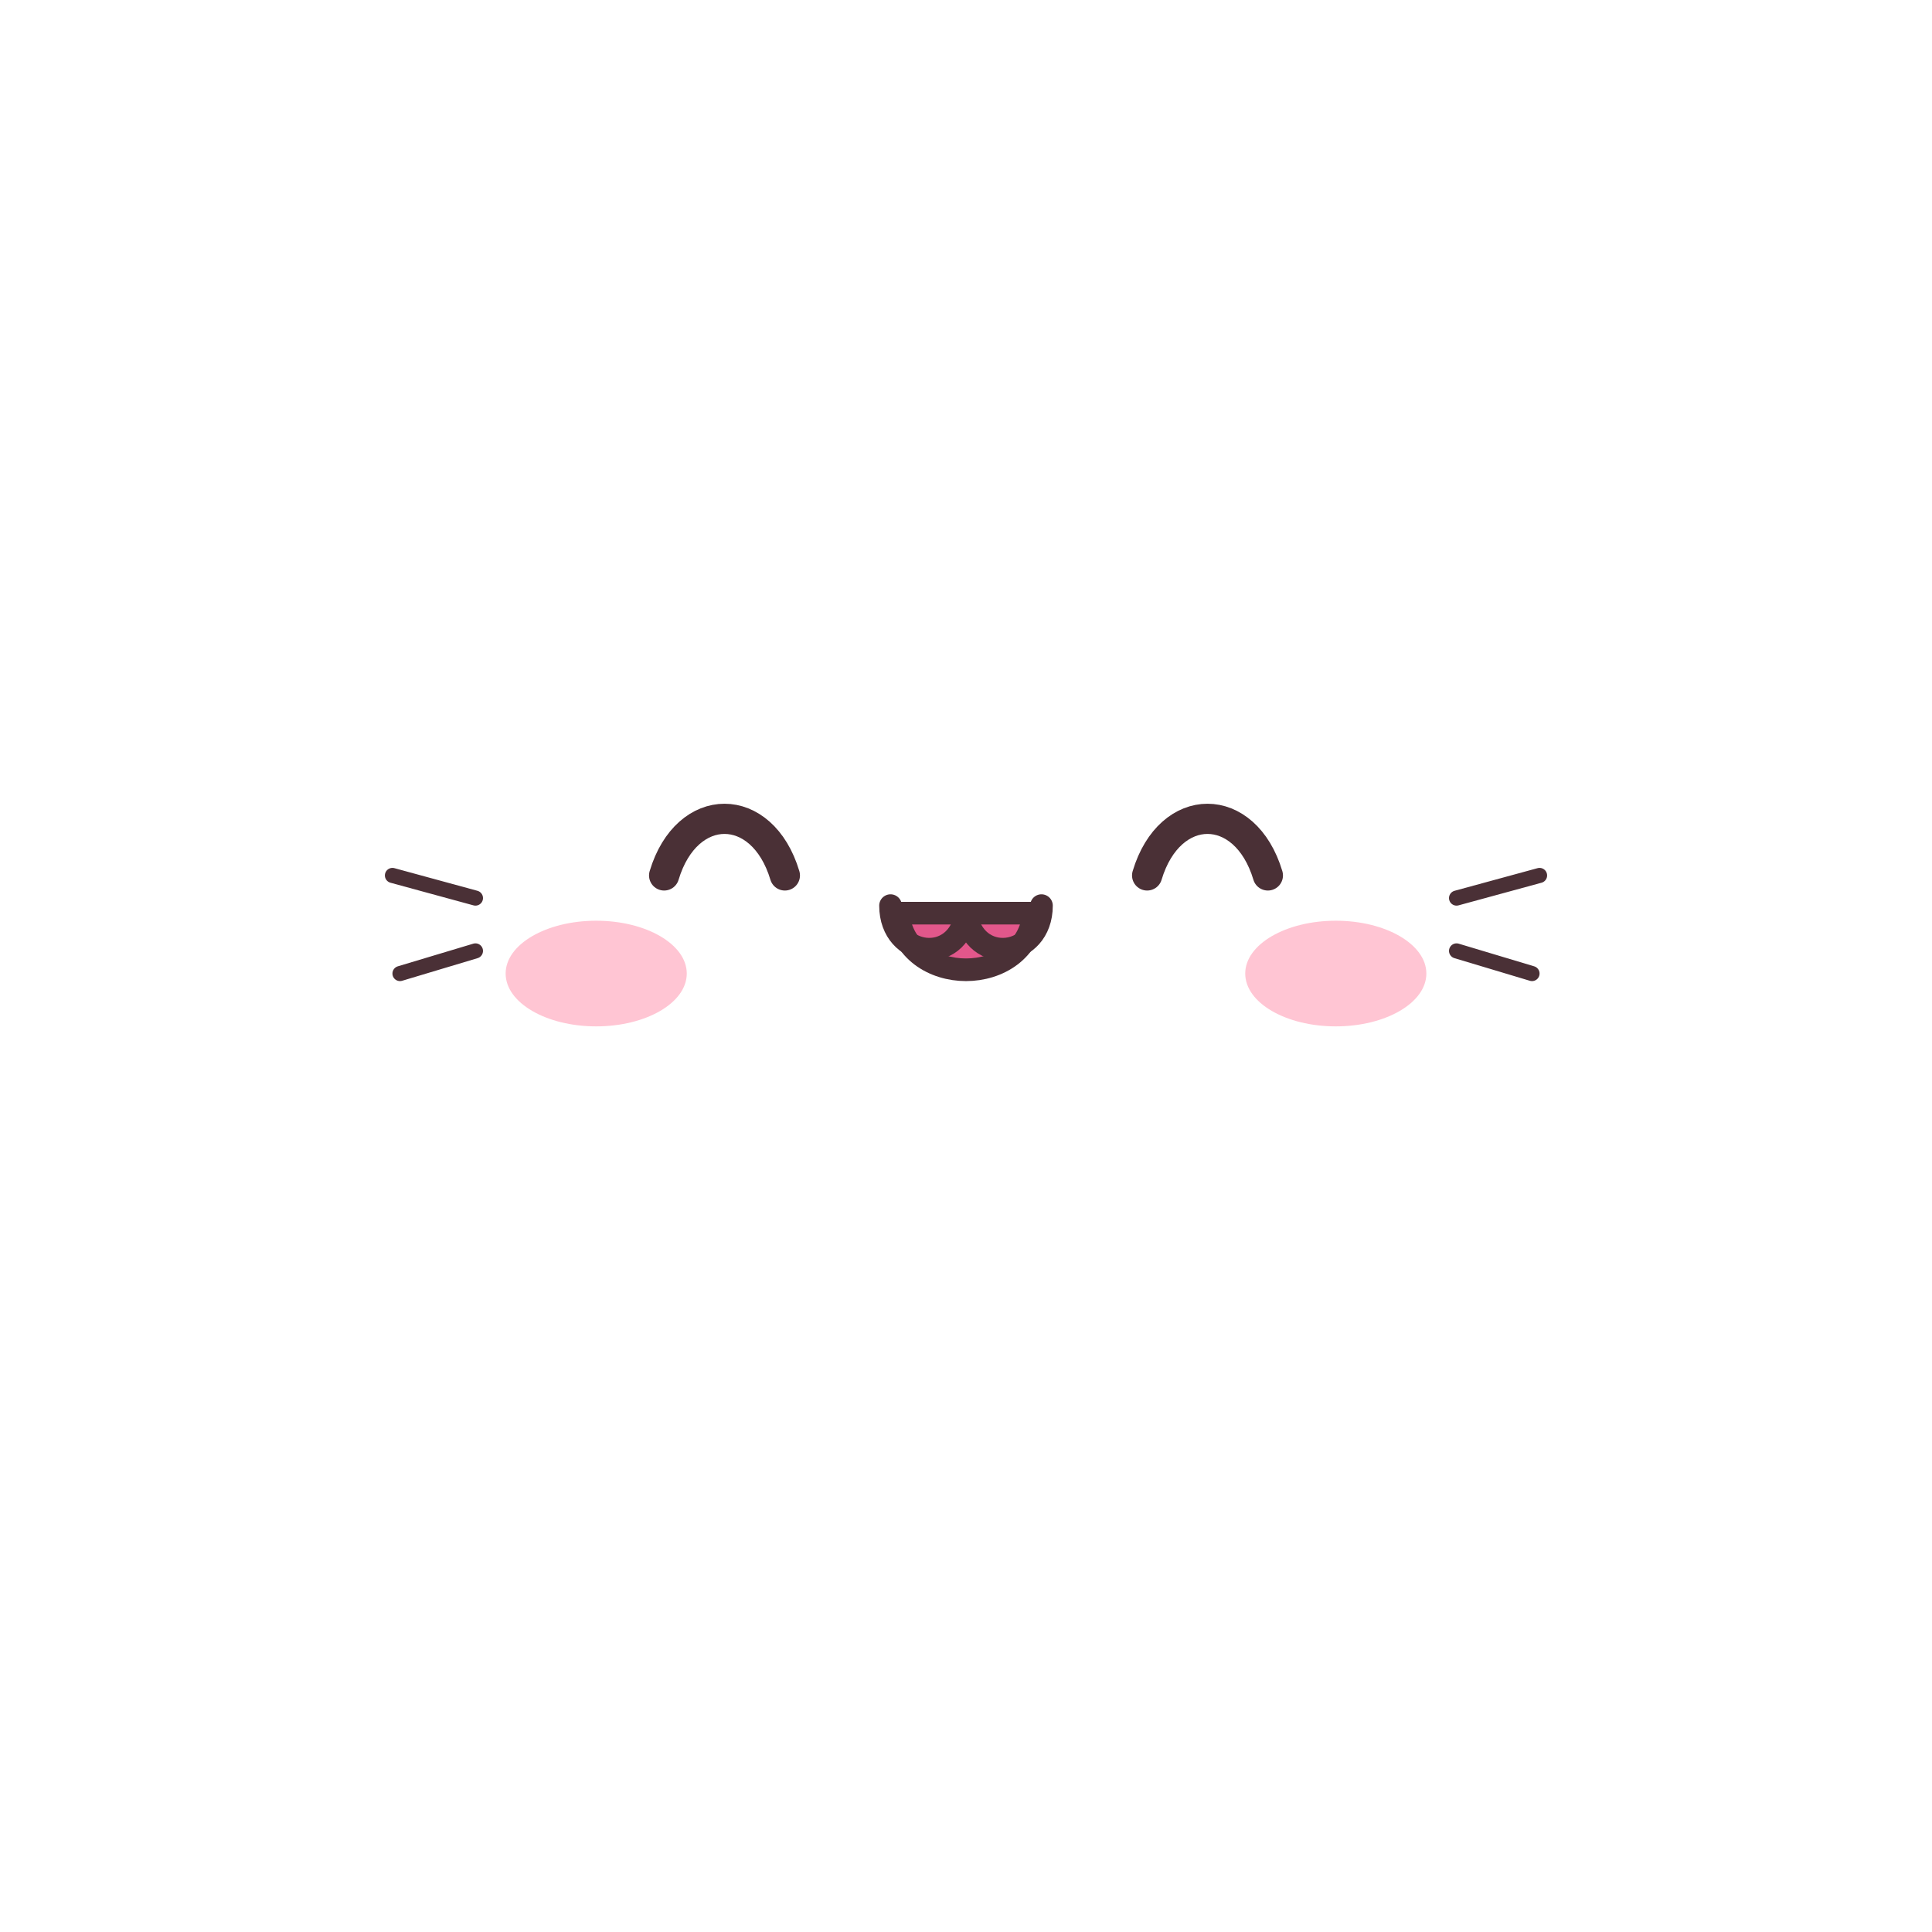
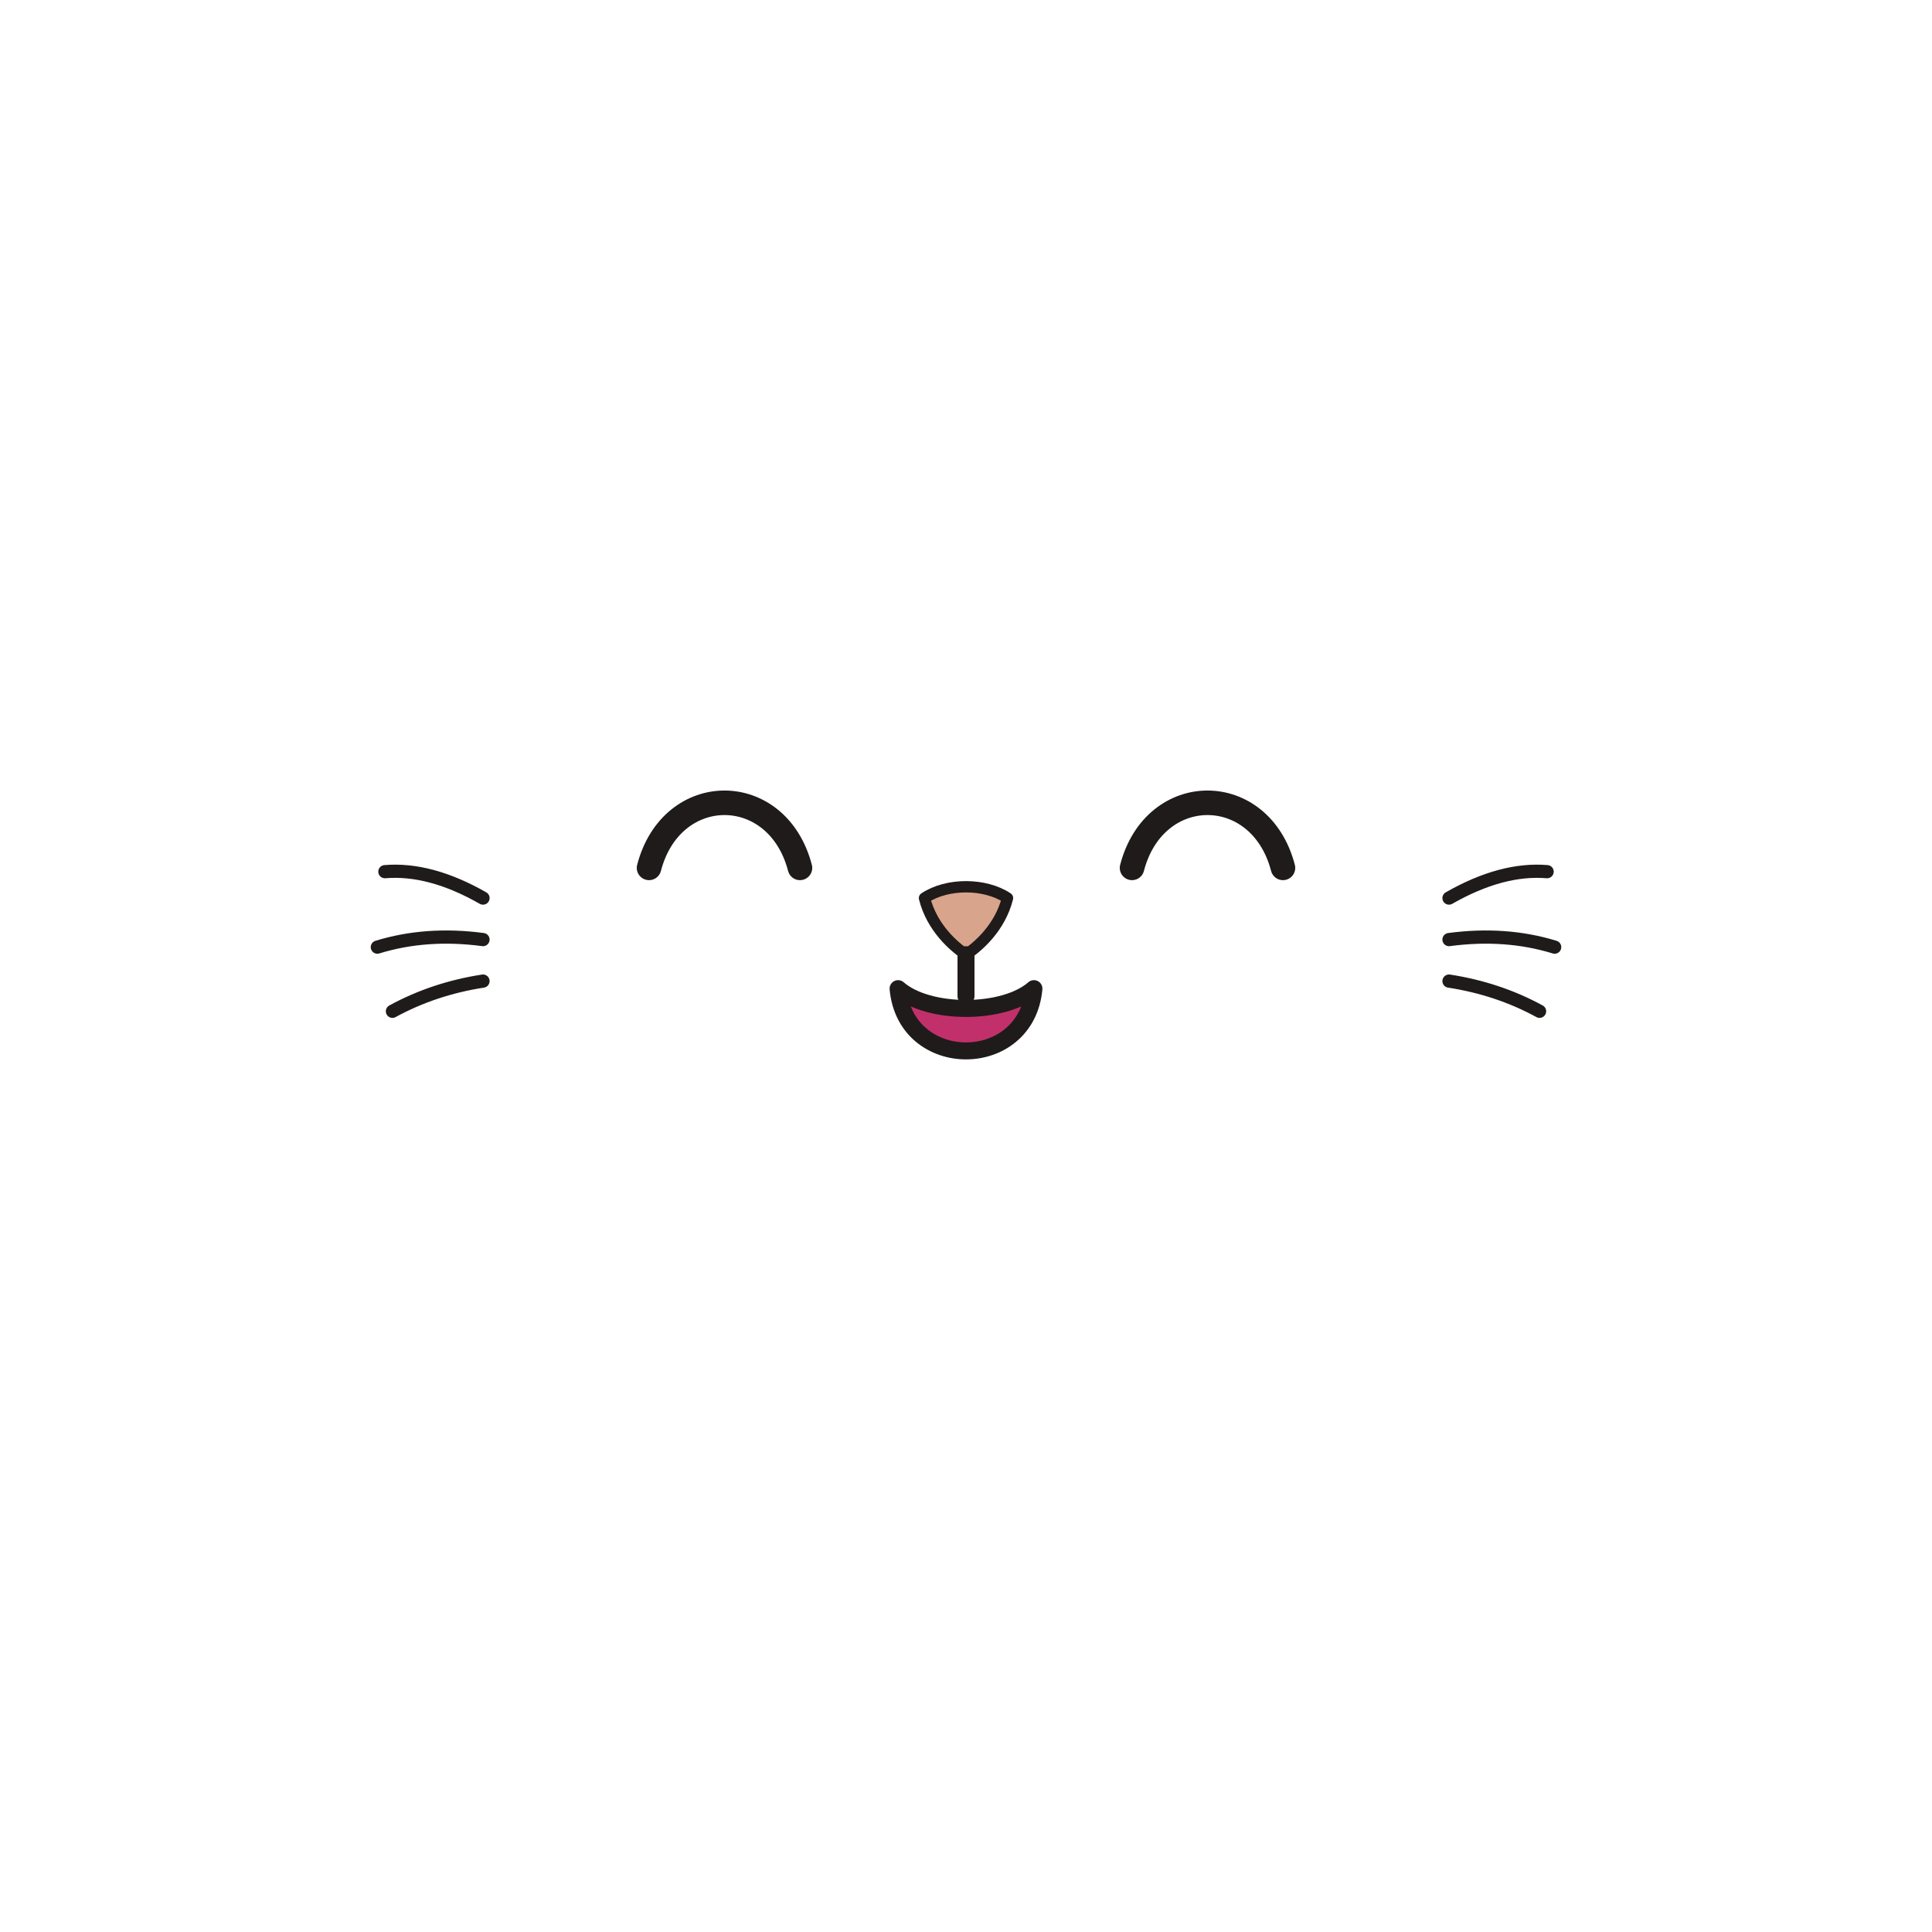
<svg xmlns="http://www.w3.org/2000/svg" viewBox="0 0 512 512" width="512" height="512">
  <g stroke-linejoin="round" stroke-linecap="round">
-     <ellipse fill="#FF9EB5" fill-opacity="0.6" cx="158" cy="258" rx="24" ry="14" />
-     <ellipse fill="#FF9EB5" fill-opacity="0.6" cx="354" cy="258" rx="24" ry="14" />
-     <path fill="none" stroke="#4A3036" stroke-width="4" d="M126 238 L104 232 M126 252 L106 258 M386 238 L408 232 M386 252 L406 258" />
-     <path fill="none" stroke="#4A3036" stroke-width="8" d="M176 232 C182 212 202 212 208 232 M304 232 C310 212 330 212 336 232" />
-     <path fill="#E2578B" stroke="#4A3036" stroke-width="6" d="M238 242 C240 262 272 262 274 242 Z" />
-     <path fill="none" stroke="#4A3036" stroke-width="6" d="M236 240 C236 254 254 256 256 242 C258 256 276 254 276 240" />
+     <g fill="none" stroke="#1F1B1A" stroke-width="3.5">
+       <path d="M128 238 Q114 230 102 231 M128 249 Q113 247 100 251 M128 260 Q115 262 104 268" />
+       <path d="M384 238 Q398 230 410 231 M384 249 Q399 247 412 251 M384 260 Q397 262 408 268" />
+     </g>
+     <g data-eye="l" data-c="192 224">
+       <path class="arc" fill="none" stroke="#1F1B1A" stroke-width="6.5" d="M172 230 C178 207 206 207 212 230" />
+     </g>
+     <g data-eye="r" data-c="320 224">
+       <path class="arc" fill="none" stroke="#1F1B1A" stroke-width="6.5" d="M300 230 C306 207 334 207 340 230" />
+     </g>
+     <path class="nose" fill="#D9A48C" stroke="#1F1B1A" stroke-width="3" d="M245 238 C251 234 261 234 267 238 C265 246 259 251 256 253 C253 251 247 246 245 238 Z" />
+     <path class="mouth-open" fill="#C2306B" stroke="#1F1B1A" stroke-width="4.5" d="M238 262 C240 284 272 284 274 262 C266 269 246 269 238 262 Z" />
+     <path fill="none" stroke="#1F1B1A" stroke-width="4.5" d="M256 253 L256 264" />
  </g>
</svg>
